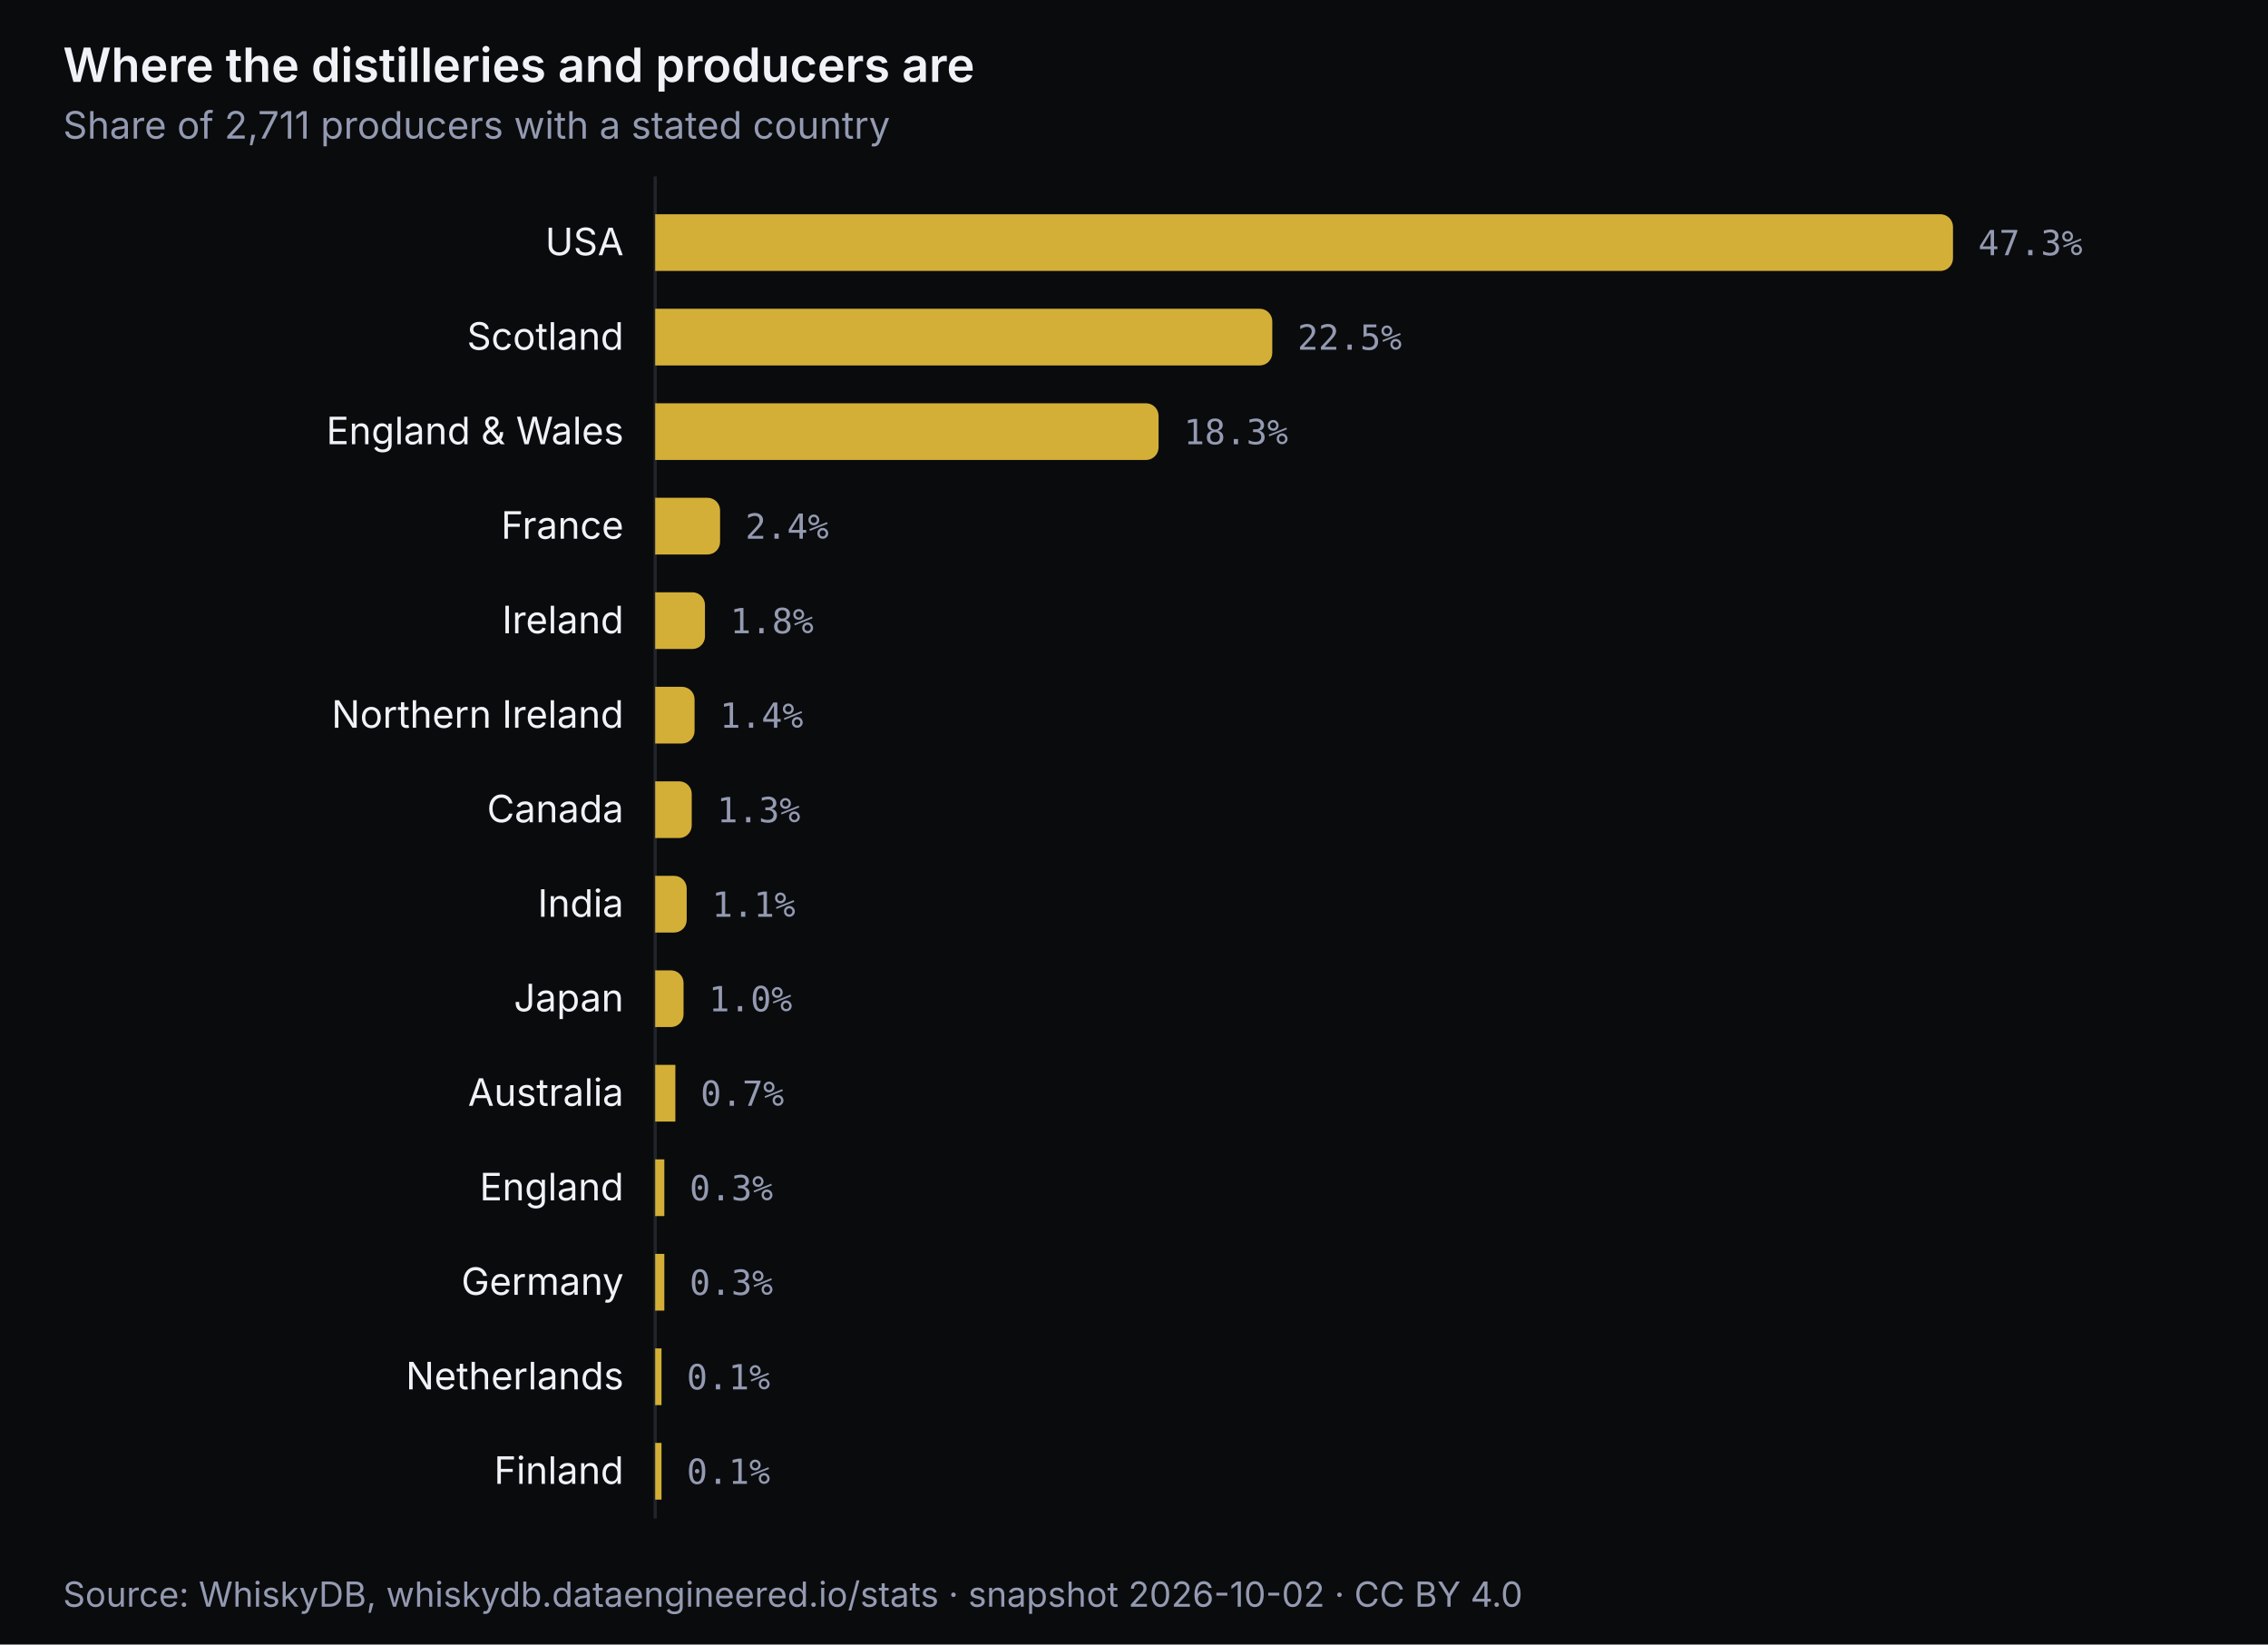
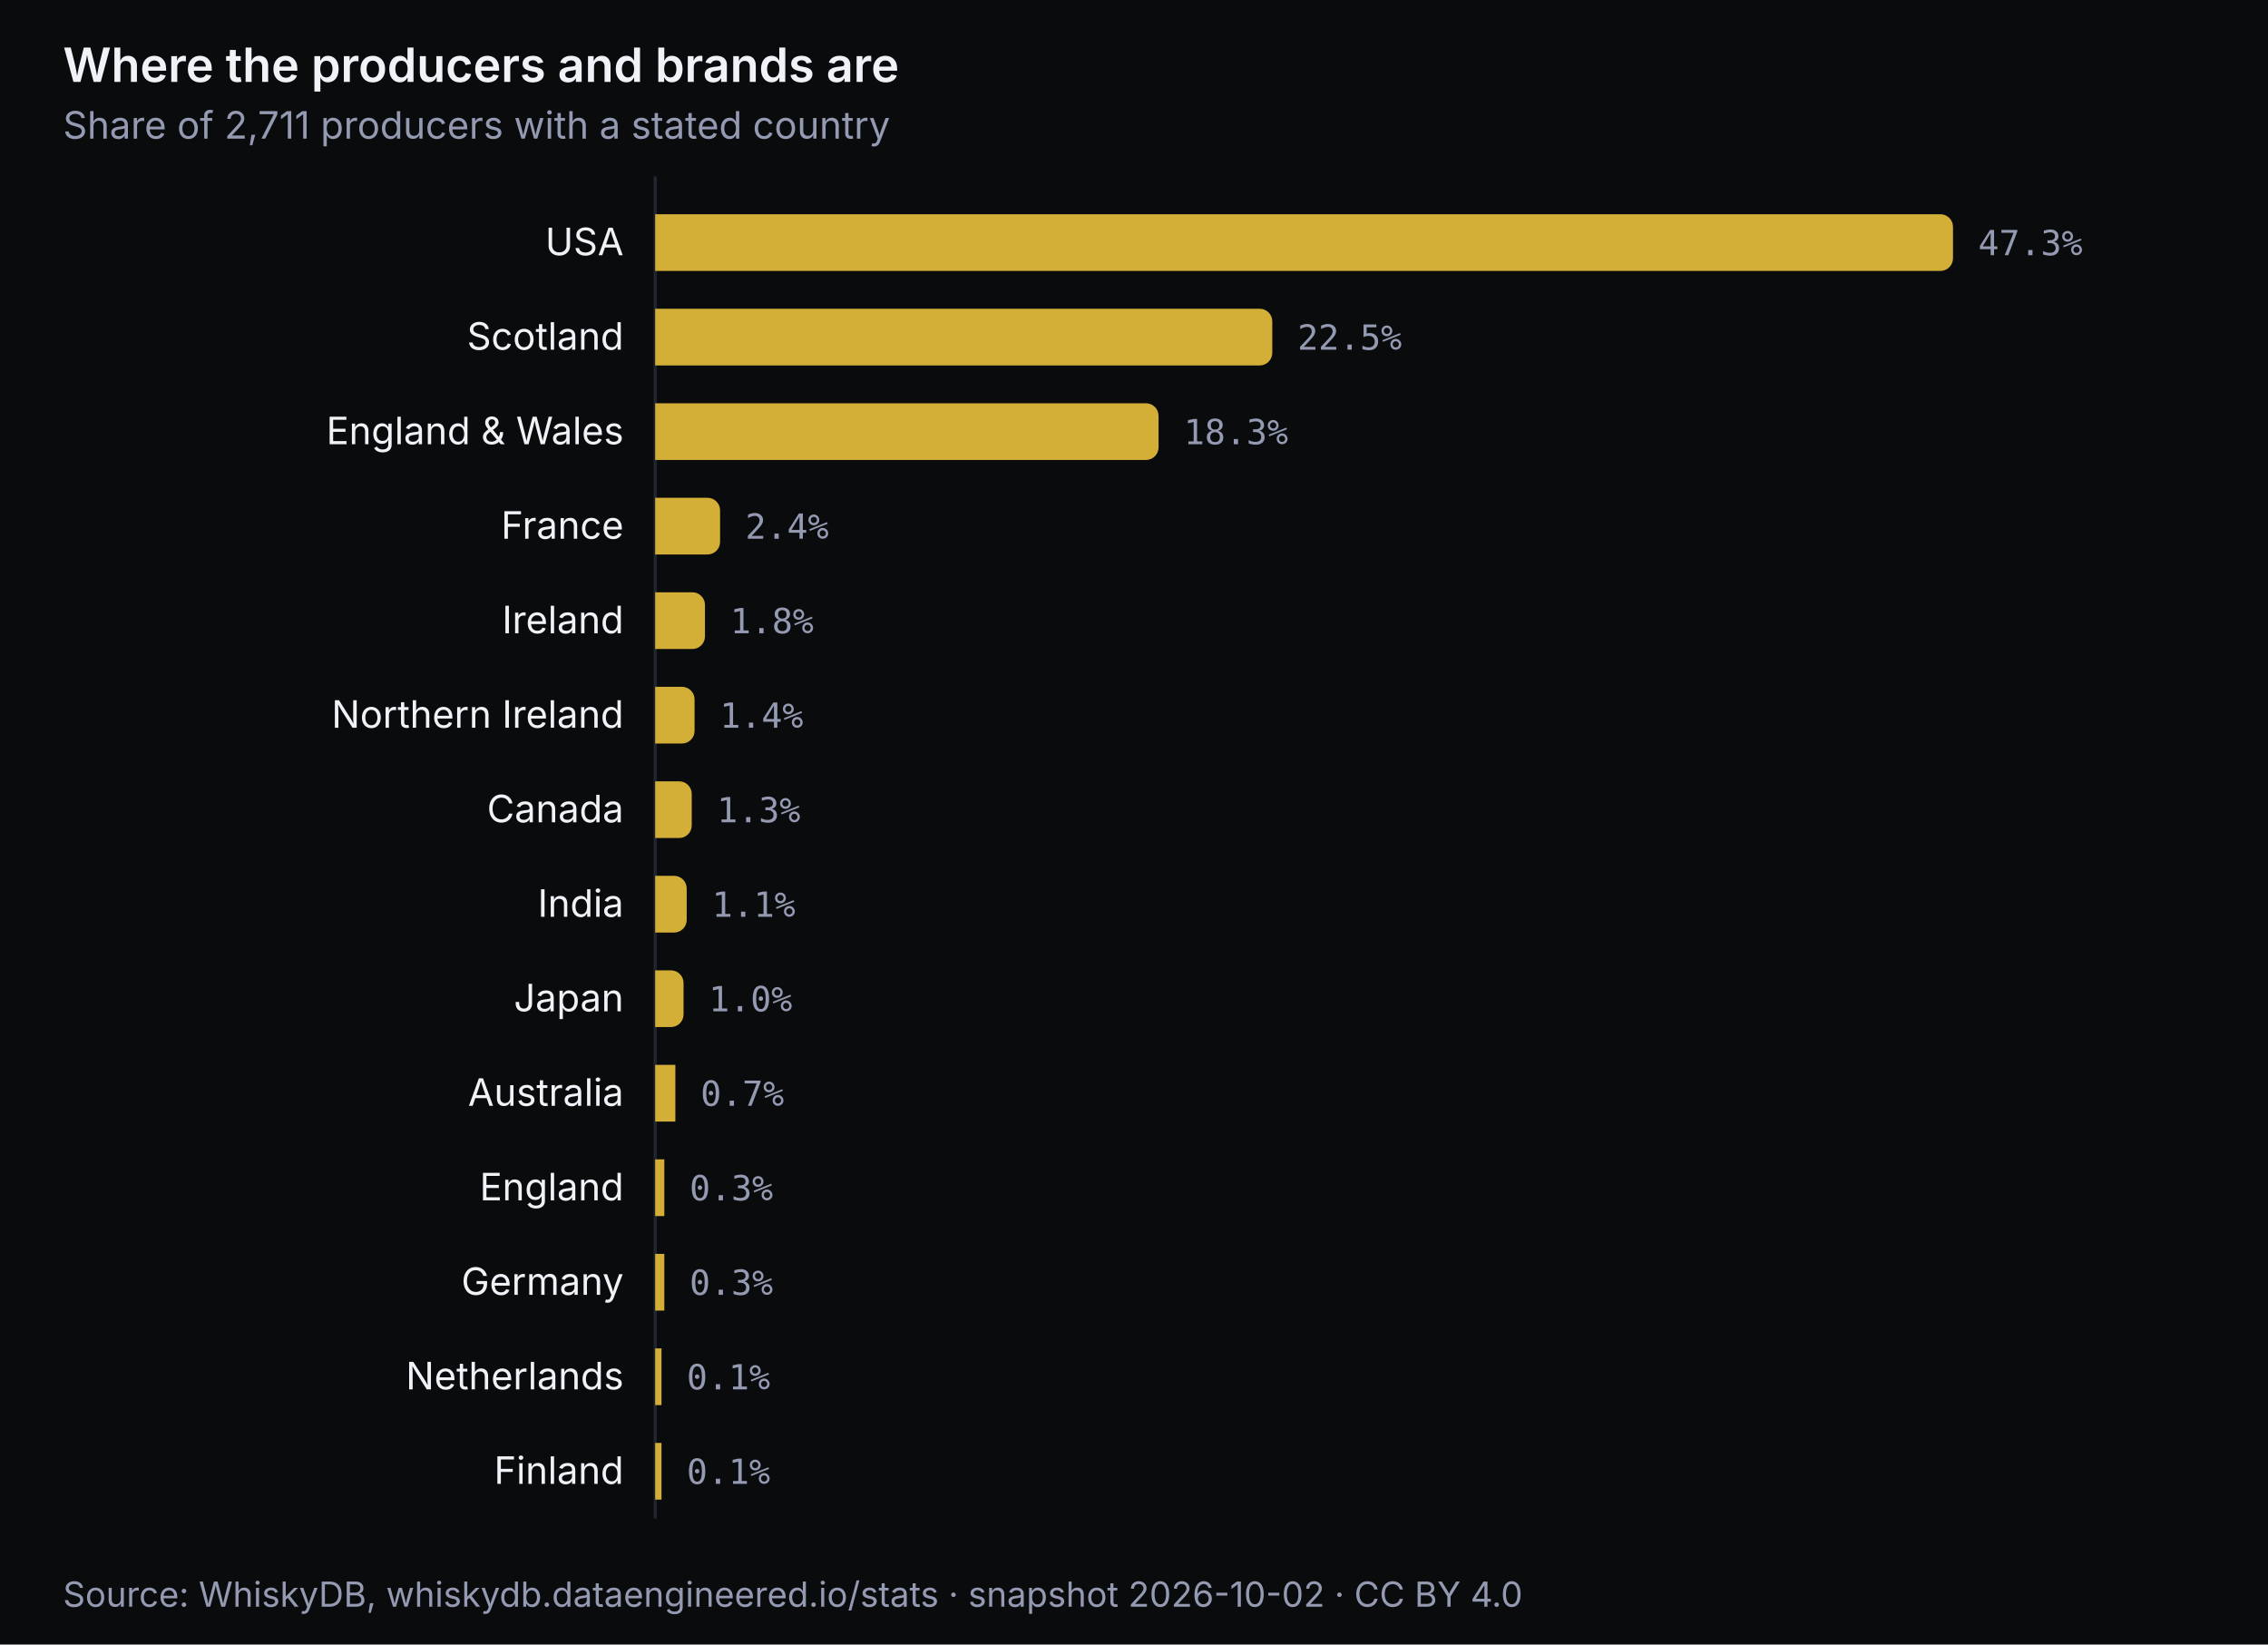
<svg xmlns="http://www.w3.org/2000/svg" viewBox="0 0 720 522" width="720" height="522" role="img" aria-labelledby="t-producers-by-country d-producers-by-country" font-family="'Inter', 'Outfit', system-ui, -apple-system, 'Segoe UI', sans-serif" font-size="12">
  <rect width="720" height="522" fill="#0a0b0d" />
-   <text x="20" y="26" font-size="15" font-weight="600" fill="#f0f2f8">Where the distilleries and producers are</text>
+   <text x="20" y="26" font-size="15" font-weight="600" fill="#f0f2f8">Where the producers and brands are</text>
  <text x="20" y="44" font-size="12" fill="#949ab1">Share of 2,711 producers with a stated country</text>
  <line x1="208" y1="56" x2="208" y2="482" stroke="#22252d" stroke-width="1" />
  <g>
    <rect x="0" y="62" width="720" height="30" fill="transparent" />
    <path d="M208 68.0 h408.0 a4 4 0 0 1 4 4 v10 a4 4 0 0 1 -4 4 h-408.0 z" fill="#d4af37" />
    <text x="198" y="81.0" text-anchor="end" fill="#f0f2f8">USA</text>
    <text x="628.0" y="81.0" fill="#949ab1" font-family="'Fira Code', ui-monospace, Menlo, Consolas, monospace" font-size="11">47.3%</text>
  </g>
  <g>
    <rect x="0" y="92" width="720" height="30" fill="transparent" />
    <path d="M208 98.0 h191.9 a4 4 0 0 1 4 4 v10 a4 4 0 0 1 -4 4 h-191.9 z" fill="#d4af37" />
    <text x="198" y="111.0" text-anchor="end" fill="#f0f2f8">Scotland</text>
    <text x="411.9" y="111.0" fill="#949ab1" font-family="'Fira Code', ui-monospace, Menlo, Consolas, monospace" font-size="11">22.5%</text>
  </g>
  <g>
    <rect x="0" y="122" width="720" height="30" fill="transparent" />
    <path d="M208 128.0 h155.8 a4 4 0 0 1 4 4 v10 a4 4 0 0 1 -4 4 h-155.8 z" fill="#d4af37" />
    <text x="198" y="141.0" text-anchor="end" fill="#f0f2f8">England &amp; Wales</text>
    <text x="375.8" y="141.0" fill="#949ab1" font-family="'Fira Code', ui-monospace, Menlo, Consolas, monospace" font-size="11">18.3%</text>
  </g>
  <g>
    <rect x="0" y="152" width="720" height="30" fill="transparent" />
    <path d="M208 158.0 h16.6 a4 4 0 0 1 4 4 v10 a4 4 0 0 1 -4 4 h-16.6 z" fill="#d4af37" />
    <text x="198" y="171.0" text-anchor="end" fill="#f0f2f8">France</text>
    <text x="236.6" y="171.0" fill="#949ab1" font-family="'Fira Code', ui-monospace, Menlo, Consolas, monospace" font-size="11">2.4%</text>
  </g>
  <g>
    <rect x="0" y="182" width="720" height="30" fill="transparent" />
    <path d="M208 188.0 h11.8 a4 4 0 0 1 4 4 v10 a4 4 0 0 1 -4 4 h-11.8 z" fill="#d4af37" />
    <text x="198" y="201.0" text-anchor="end" fill="#f0f2f8">Ireland</text>
    <text x="231.8" y="201.0" fill="#949ab1" font-family="'Fira Code', ui-monospace, Menlo, Consolas, monospace" font-size="11">1.8%</text>
  </g>
  <g>
    <rect x="0" y="212" width="720" height="30" fill="transparent" />
    <path d="M208 218.0 h8.5 a4 4 0 0 1 4 4 v10 a4 4 0 0 1 -4 4 h-8.5 z" fill="#d4af37" />
    <text x="198" y="231.0" text-anchor="end" fill="#f0f2f8">Northern Ireland</text>
    <text x="228.5" y="231.0" fill="#949ab1" font-family="'Fira Code', ui-monospace, Menlo, Consolas, monospace" font-size="11">1.4%</text>
  </g>
  <g>
    <rect x="0" y="242" width="720" height="30" fill="transparent" />
    <path d="M208 248.0 h7.6 a4 4 0 0 1 4 4 v10 a4 4 0 0 1 -4 4 h-7.6 z" fill="#d4af37" />
    <text x="198" y="261.0" text-anchor="end" fill="#f0f2f8">Canada</text>
    <text x="227.6" y="261.0" fill="#949ab1" font-family="'Fira Code', ui-monospace, Menlo, Consolas, monospace" font-size="11">1.3%</text>
  </g>
  <g>
    <rect x="0" y="272" width="720" height="30" fill="transparent" />
    <path d="M208 278.0 h6.0 a4 4 0 0 1 4 4 v10 a4 4 0 0 1 -4 4 h-6.0 z" fill="#d4af37" />
    <text x="198" y="291.0" text-anchor="end" fill="#f0f2f8">India</text>
    <text x="226.0" y="291.0" fill="#949ab1" font-family="'Fira Code', ui-monospace, Menlo, Consolas, monospace" font-size="11">1.1%</text>
  </g>
  <g>
    <rect x="0" y="302" width="720" height="30" fill="transparent" />
    <path d="M208 308.0 h5.0 a4 4 0 0 1 4 4 v10 a4 4 0 0 1 -4 4 h-5.0 z" fill="#d4af37" />
    <text x="198" y="321.0" text-anchor="end" fill="#f0f2f8">Japan</text>
    <text x="225.0" y="321.0" fill="#949ab1" font-family="'Fira Code', ui-monospace, Menlo, Consolas, monospace" font-size="11">1.0%</text>
  </g>
  <g>
    <rect x="0" y="332" width="720" height="30" fill="transparent" />
    <rect x="208" y="338.0" width="6.4" height="18" fill="#d4af37" />
    <text x="198" y="351.0" text-anchor="end" fill="#f0f2f8">Australia</text>
    <text x="222.4" y="351.0" fill="#949ab1" font-family="'Fira Code', ui-monospace, Menlo, Consolas, monospace" font-size="11">0.7%</text>
  </g>
  <g>
    <rect x="0" y="362" width="720" height="30" fill="transparent" />
    <rect x="208" y="368.0" width="2.9" height="18" fill="#d4af37" />
    <text x="198" y="381.0" text-anchor="end" fill="#f0f2f8">England</text>
    <text x="218.9" y="381.0" fill="#949ab1" font-family="'Fira Code', ui-monospace, Menlo, Consolas, monospace" font-size="11">0.3%</text>
  </g>
  <g>
    <rect x="0" y="392" width="720" height="30" fill="transparent" />
    <rect x="208" y="398.0" width="2.9" height="18" fill="#d4af37" />
    <text x="198" y="411.0" text-anchor="end" fill="#f0f2f8">Germany</text>
    <text x="218.9" y="411.0" fill="#949ab1" font-family="'Fira Code', ui-monospace, Menlo, Consolas, monospace" font-size="11">0.3%</text>
  </g>
  <g>
    <rect x="0" y="422" width="720" height="30" fill="transparent" />
    <rect x="208" y="428.0" width="2.0" height="18" fill="#d4af37" />
    <text x="198" y="441.0" text-anchor="end" fill="#f0f2f8">Netherlands</text>
    <text x="218.0" y="441.0" fill="#949ab1" font-family="'Fira Code', ui-monospace, Menlo, Consolas, monospace" font-size="11">0.1%</text>
  </g>
  <g>
    <rect x="0" y="452" width="720" height="30" fill="transparent" />
    <rect x="208" y="458.0" width="2.0" height="18" fill="#d4af37" />
    <text x="198" y="471.0" text-anchor="end" fill="#f0f2f8">Finland</text>
    <text x="218.0" y="471.0" fill="#949ab1" font-family="'Fira Code', ui-monospace, Menlo, Consolas, monospace" font-size="11">0.1%</text>
  </g>
  <text x="20" y="510" font-size="11" fill="#949ab1">Source: WhiskyDB, whiskydb.dataengineered.io/stats · snapshot 2026-10-02 · CC BY 4.0</text>
</svg>
